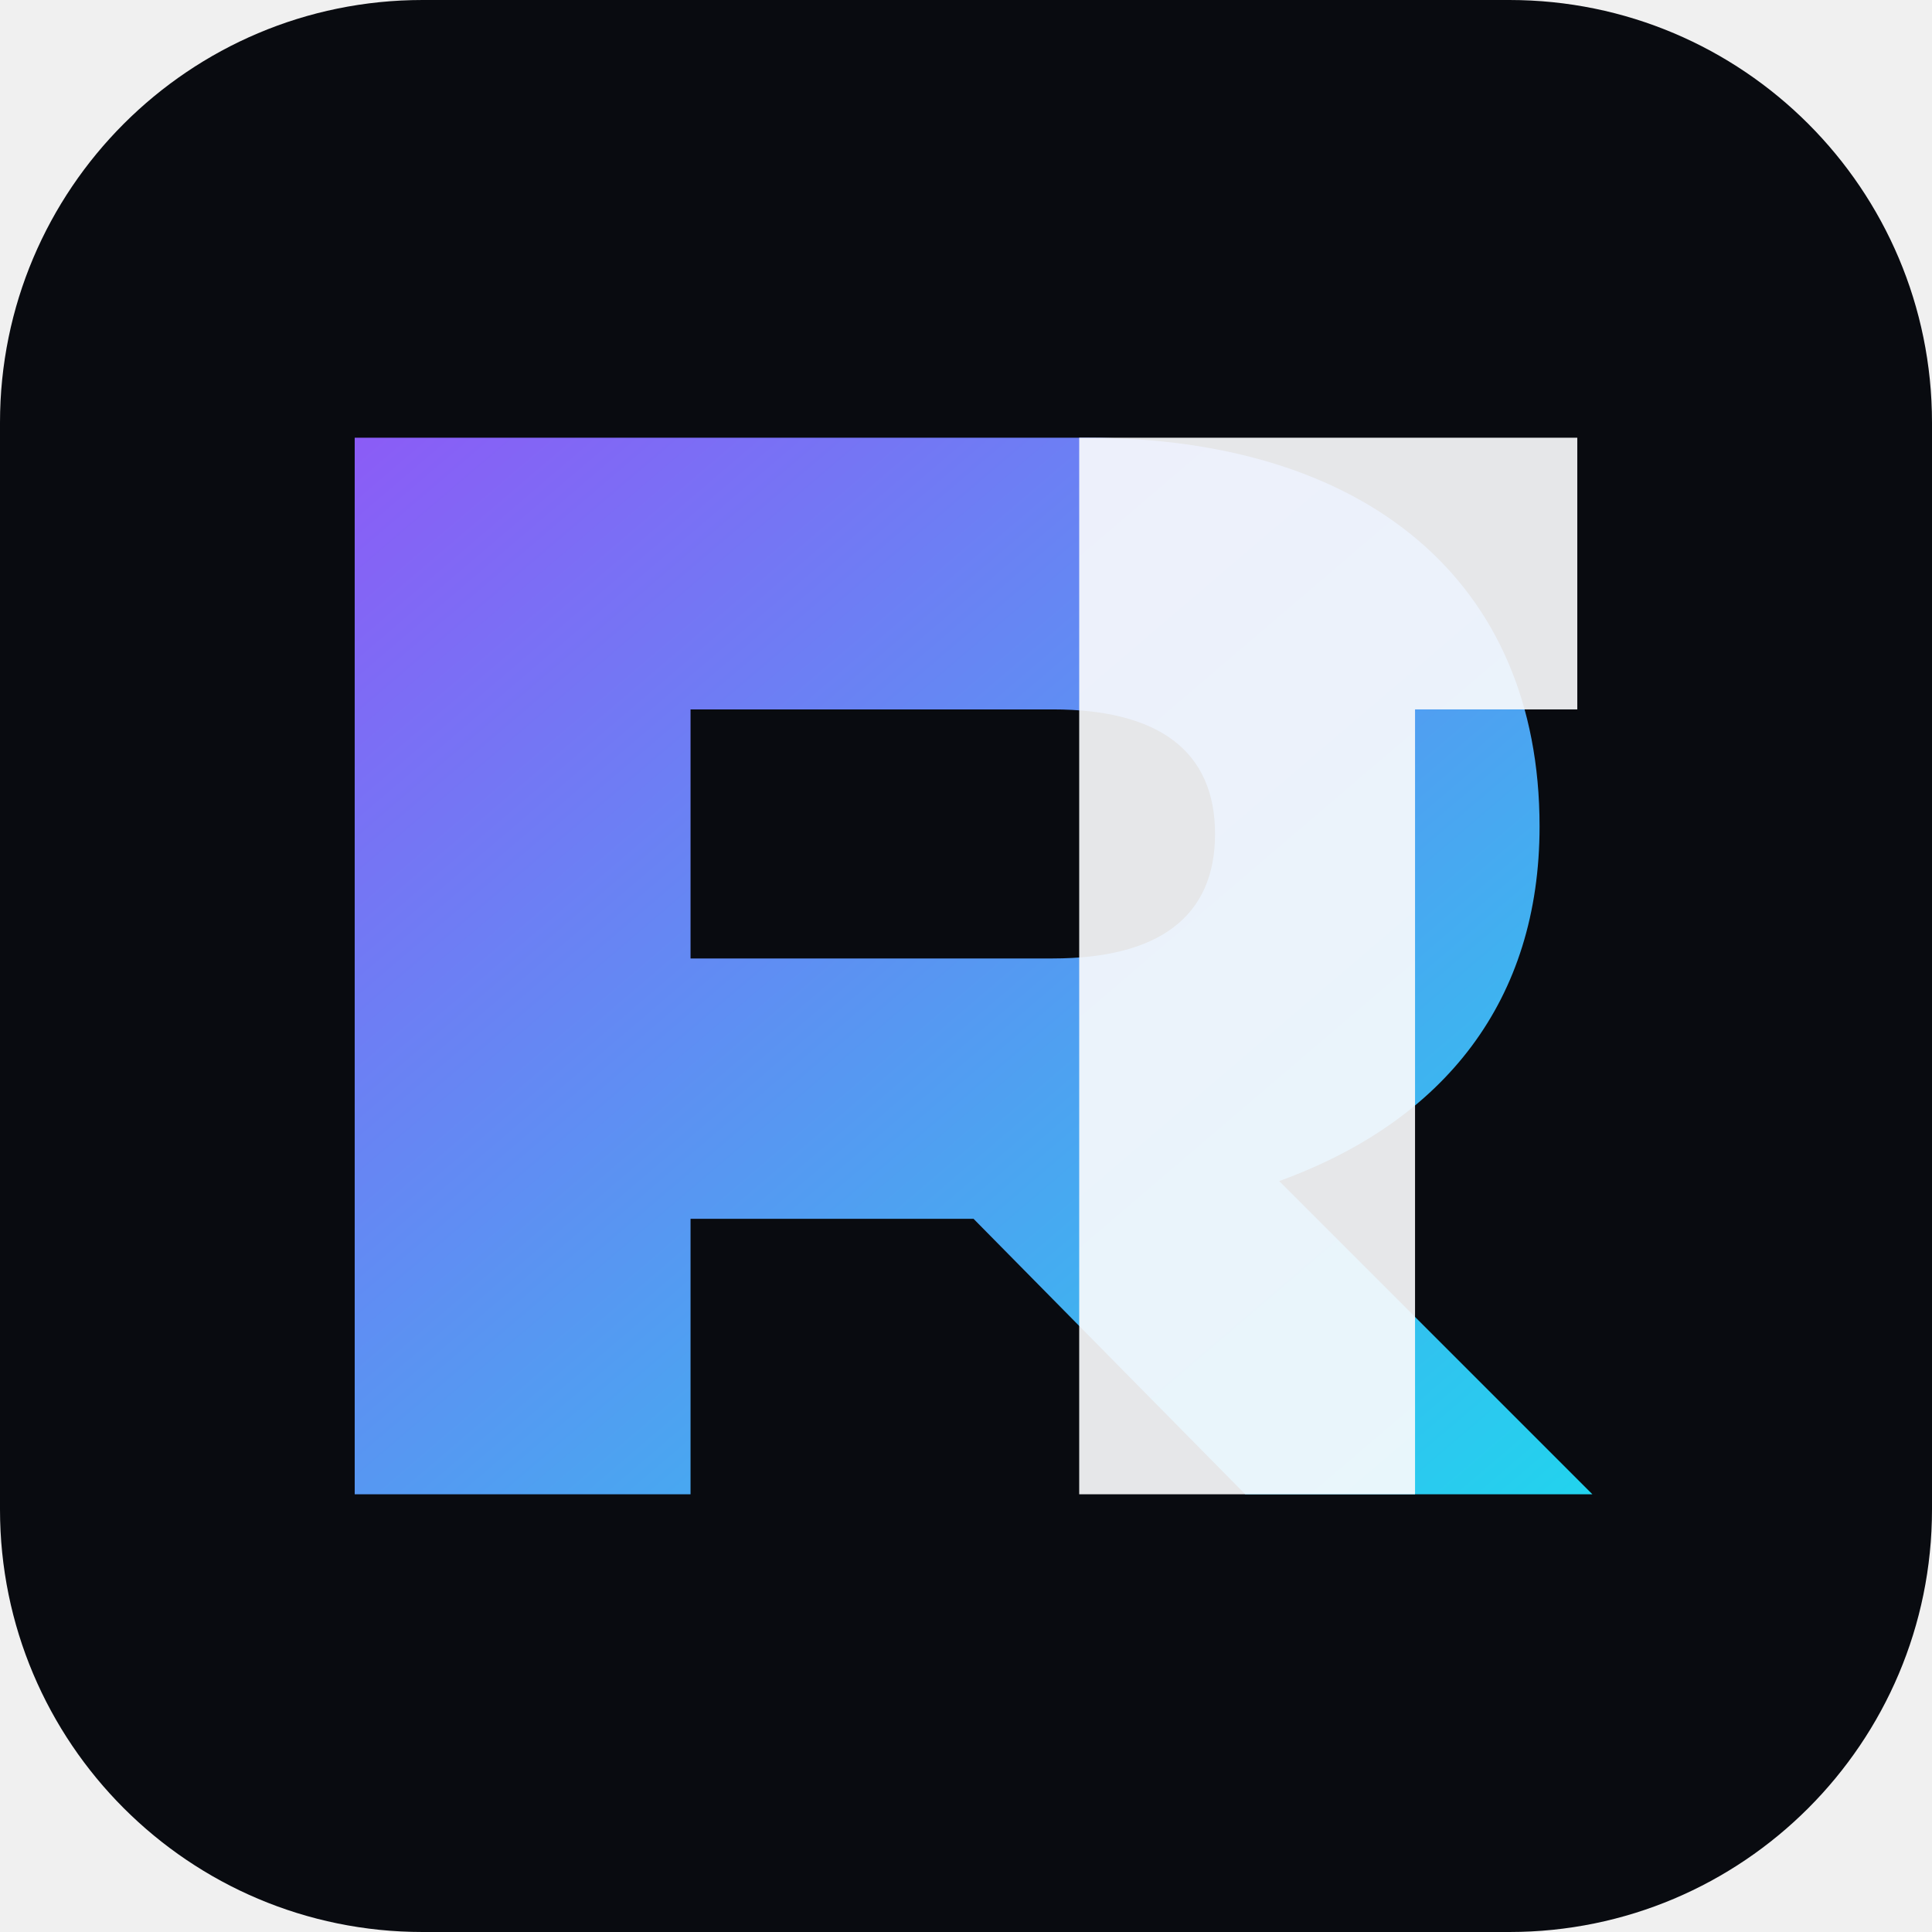
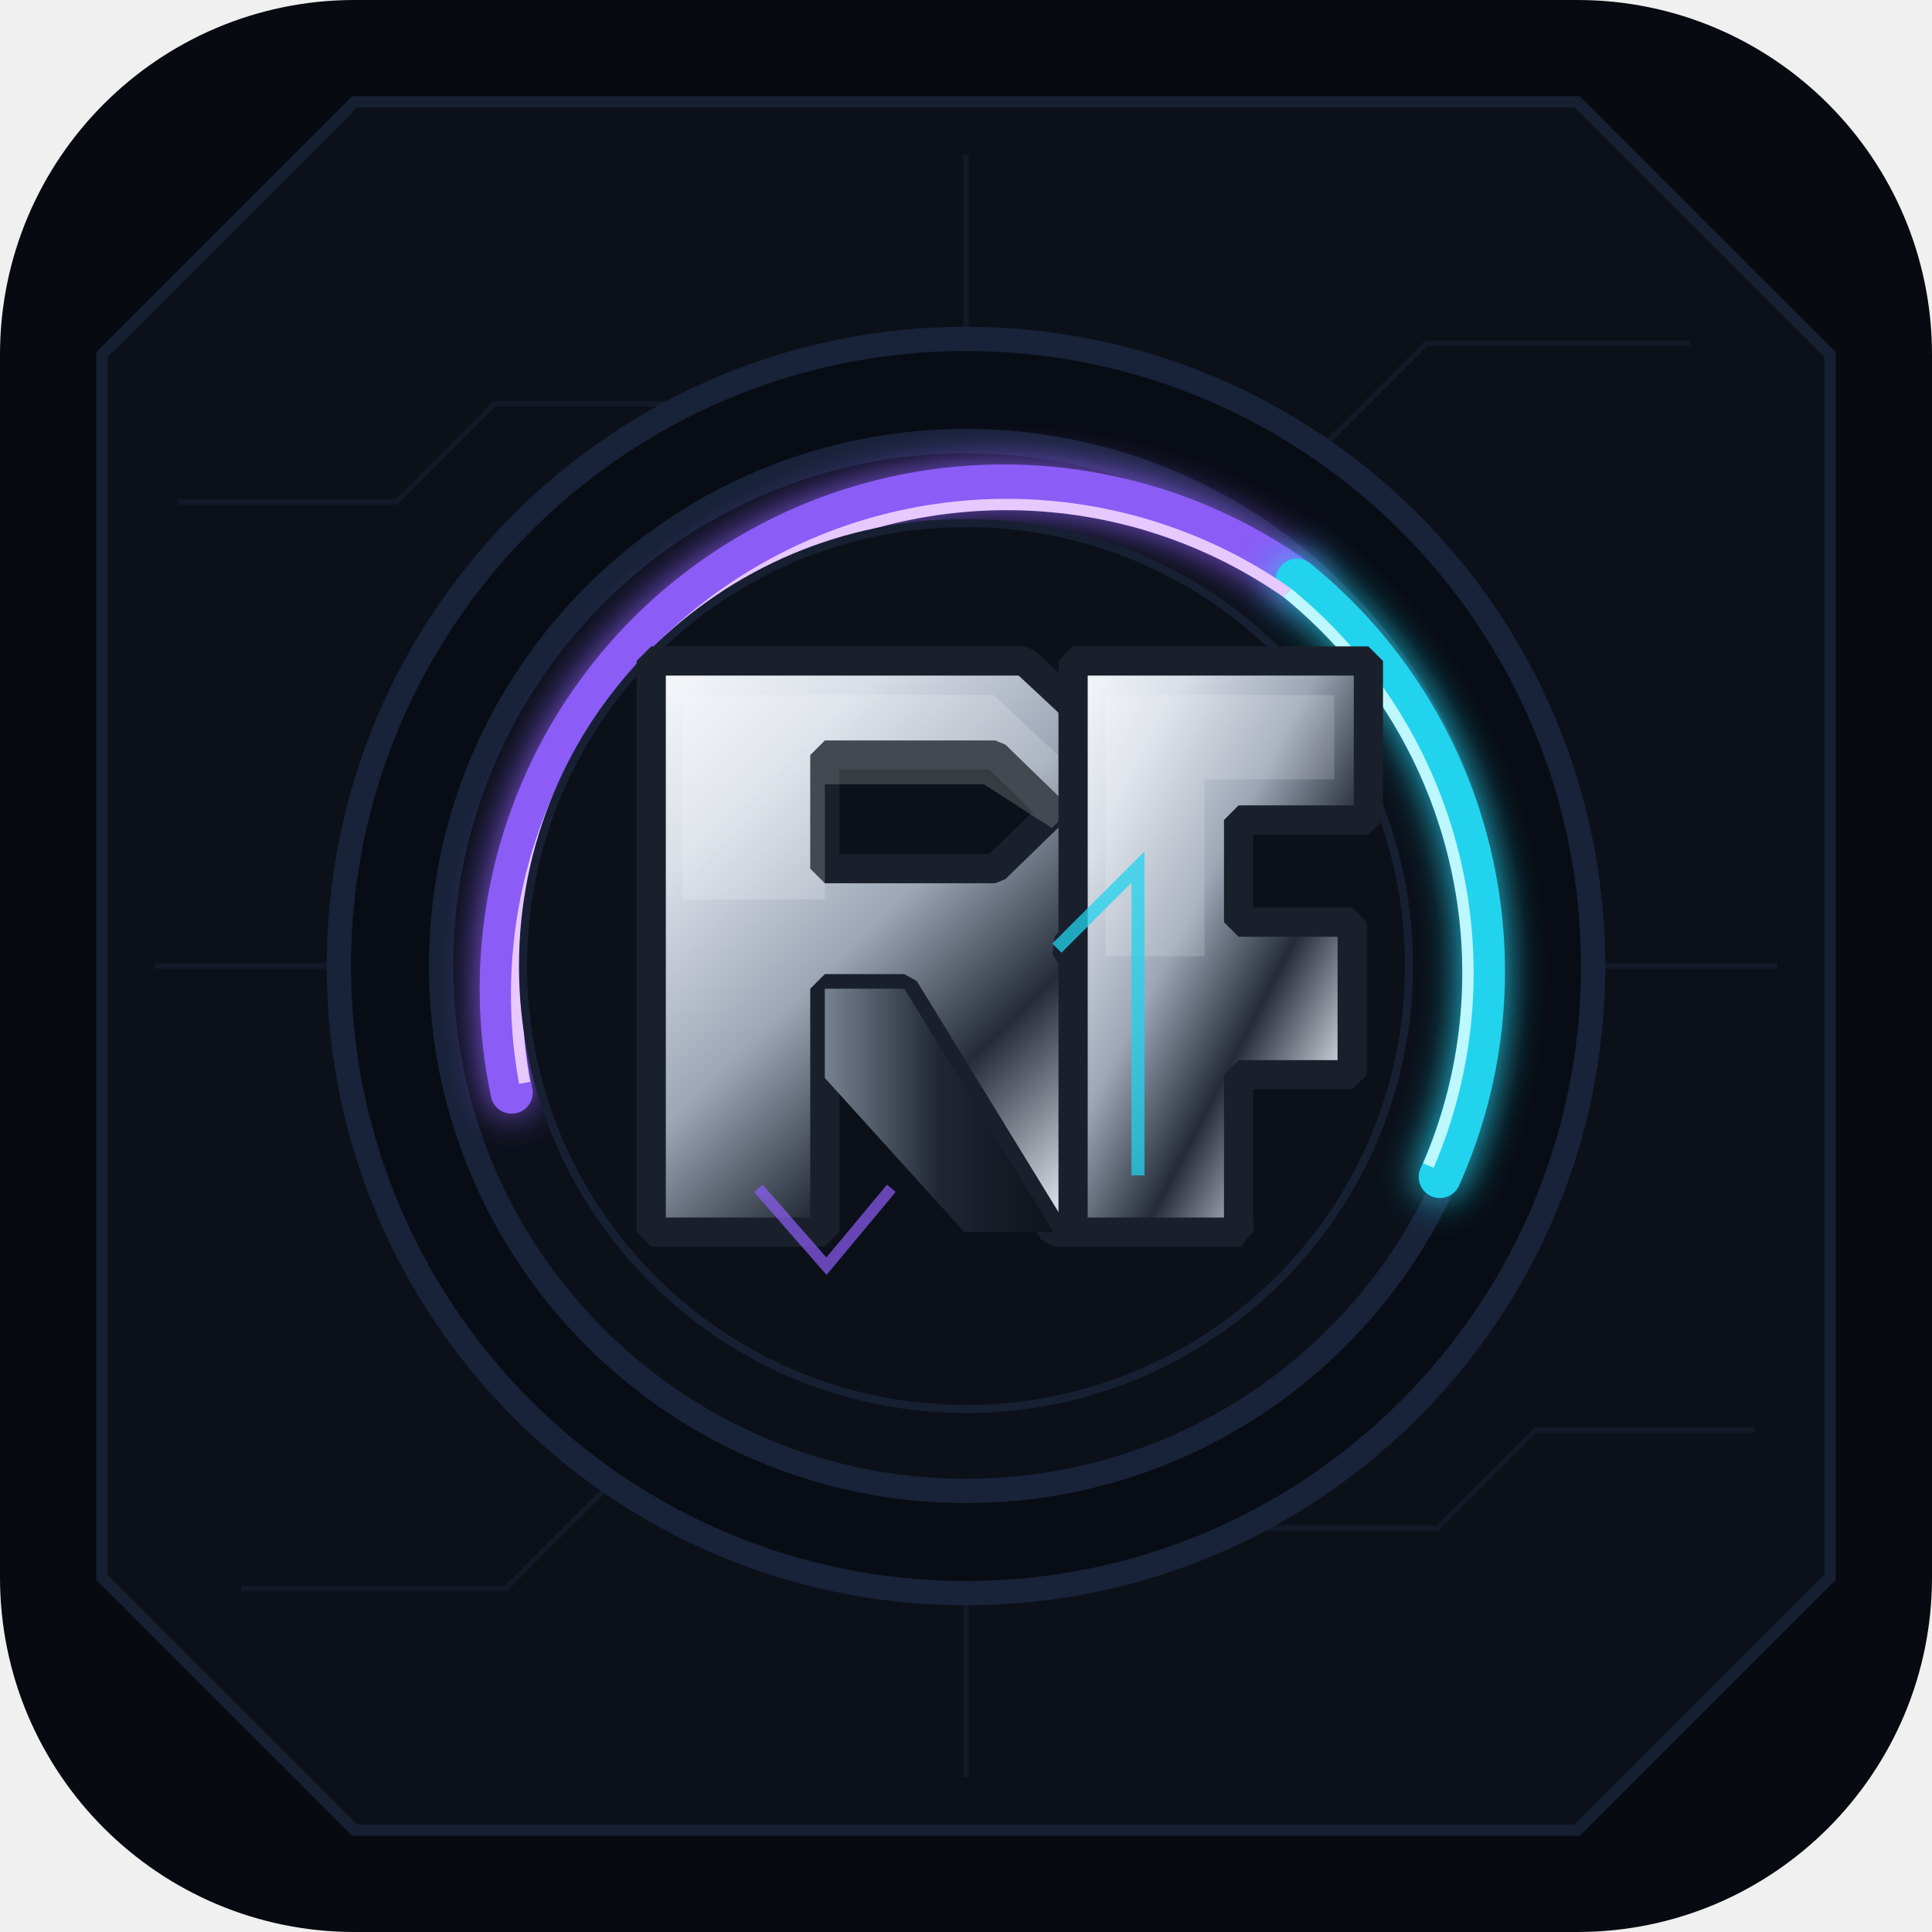
- <svg xmlns="http://www.w3.org/2000/svg" viewBox="0 0 512 512" role="img" aria-labelledby="title desc">
+ <svg xmlns="http://www.w3.org/2000/svg" viewBox="0 0 1024 1024" role="img" aria-label="RogueForge">
  <defs>
-     <linearGradient id="g" x1="0" y1="0" x2="1" y2="1">
-       <stop stop-color="#8b5cf6" />
-       <stop offset="1" stop-color="#22d3ee" />
+     <linearGradient id="m" x1="0" y1="0" x2="1" y2="1">
+       <stop stop-color="#f8fafc" />
+       <stop offset=".2" stop-color="#d9dee7" />
+       <stop offset=".42" stop-color="#9ca6b5" />
+       <stop offset=".62" stop-color="#252c38" />
+       <stop offset=".82" stop-color="#d6dce5" />
+       <stop offset="1" stop-color="#596372" />
    </linearGradient>
+     <linearGradient id="md">
+       <stop stop-color="#778291" />
+       <stop offset=".5" stop-color="#202733" />
+       <stop offset="1" stop-color="#0d121b" />
+     </linearGradient>
+     <filter id="g" x="-40%" y="-40%" width="180%" height="180%">
+       <feGaussianBlur stdDeviation="12" result="b" />
+       <feMerge>
+         <feMergeNode in="b" />
+         <feMergeNode in="SourceGraphic" />
+       </feMerge>
+     </filter>
  </defs>
-   <rect width="512" height="512" rx="112" fill="#090b10" />
-   <path d="M94 116h194c74 0 120 38 120 103 0 46-25 78-69 94l83 83h-92l-72-73h-75v73H94V116zm89 72v66h96c28 0 43-11 43-33 0-22-15-33-43-33h-96z" fill="url(#g)" />
-   <path d="M286 116h132v72h-43v208h-89V116z" fill="#f8fafc" opacity=".92" />
+   <rect width="1024" height="1024" rx="188" fill="#070a10" />
+   <path d="M188 54h648l134 134v648L836 970H188L54 836V188Z" fill="#0b1019" stroke="#172033" stroke-width="6" />
+   <g opacity=".55" stroke="#172033" stroke-width="3" fill="none">
+     <path d="M94 266h116l52-52h116M930 758H814l-52 52H646M128 842h140l54-54M896 182H756l-54 54" />
+     <path d="M82 512h92M850 512h92M512 82v92M512 850v92" />
+   </g>
+   <g transform="translate(512 512) scale(.86) translate(-512 -512)">
+     <circle cx="512" cy="512" r="355" fill="none" stroke="#182238" stroke-width="78" />
+     <circle cx="512" cy="512" r="355" fill="none" stroke="#080c14" stroke-width="48" />
+     <path d="M232 590A310 310 0 0 1 716 274" fill="none" stroke="#8b5cf6" stroke-width="26" stroke-linecap="round" filter="url(#g)" />
+     <path d="M716 274A310 310 0 0 1 804 642" fill="none" stroke="#22d3ee" stroke-width="26" stroke-linecap="round" filter="url(#g)" />
+     <path d="M240 584A302 302 0 0 1 710 282" fill="none" stroke="#e7c8ff" stroke-width="7" />
+     <path d="M710 282A302 302 0 0 1 797 635" fill="none" stroke="#bdf7ff" stroke-width="7" />
+     <circle cx="512" cy="512" r="273" fill="#0b1019" stroke="#172033" stroke-width="5" />
+     <path d="M318 324H548L652 421 573 500 682 676H566L474 526H425v150H318V324Zm107 93v35h105l36-35-36-35H425Z" fill="url(#m)" stroke="#1a202b" stroke-width="18" stroke-linejoin="bevel" />
+     <path d="M337 345h192l61 57-25 25-42-27h-98v71h-88Z" fill="#fff" opacity=".18" />
+     <path d="M425 526h49l92 150h-55l-86-95Z" fill="url(#md)" />
+     <path d="M578 324H760V422H680v63h70v94h-70v97H578V324Z" fill="url(#m)" stroke="#1a202b" stroke-width="18" stroke-linejoin="bevel" />
+     <path d="M598 345h141v52H659v109h-61Z" fill="#fff" opacity=".16" />
+     <path d="M568 501l50-50v190" fill="none" stroke="#22d3ee" stroke-width="8" opacity=".75" />
+     <path d="M384 649l42 48 40-48" fill="none" stroke="#8b5cf6" stroke-width="7" opacity=".7" />
+   </g>
</svg>
